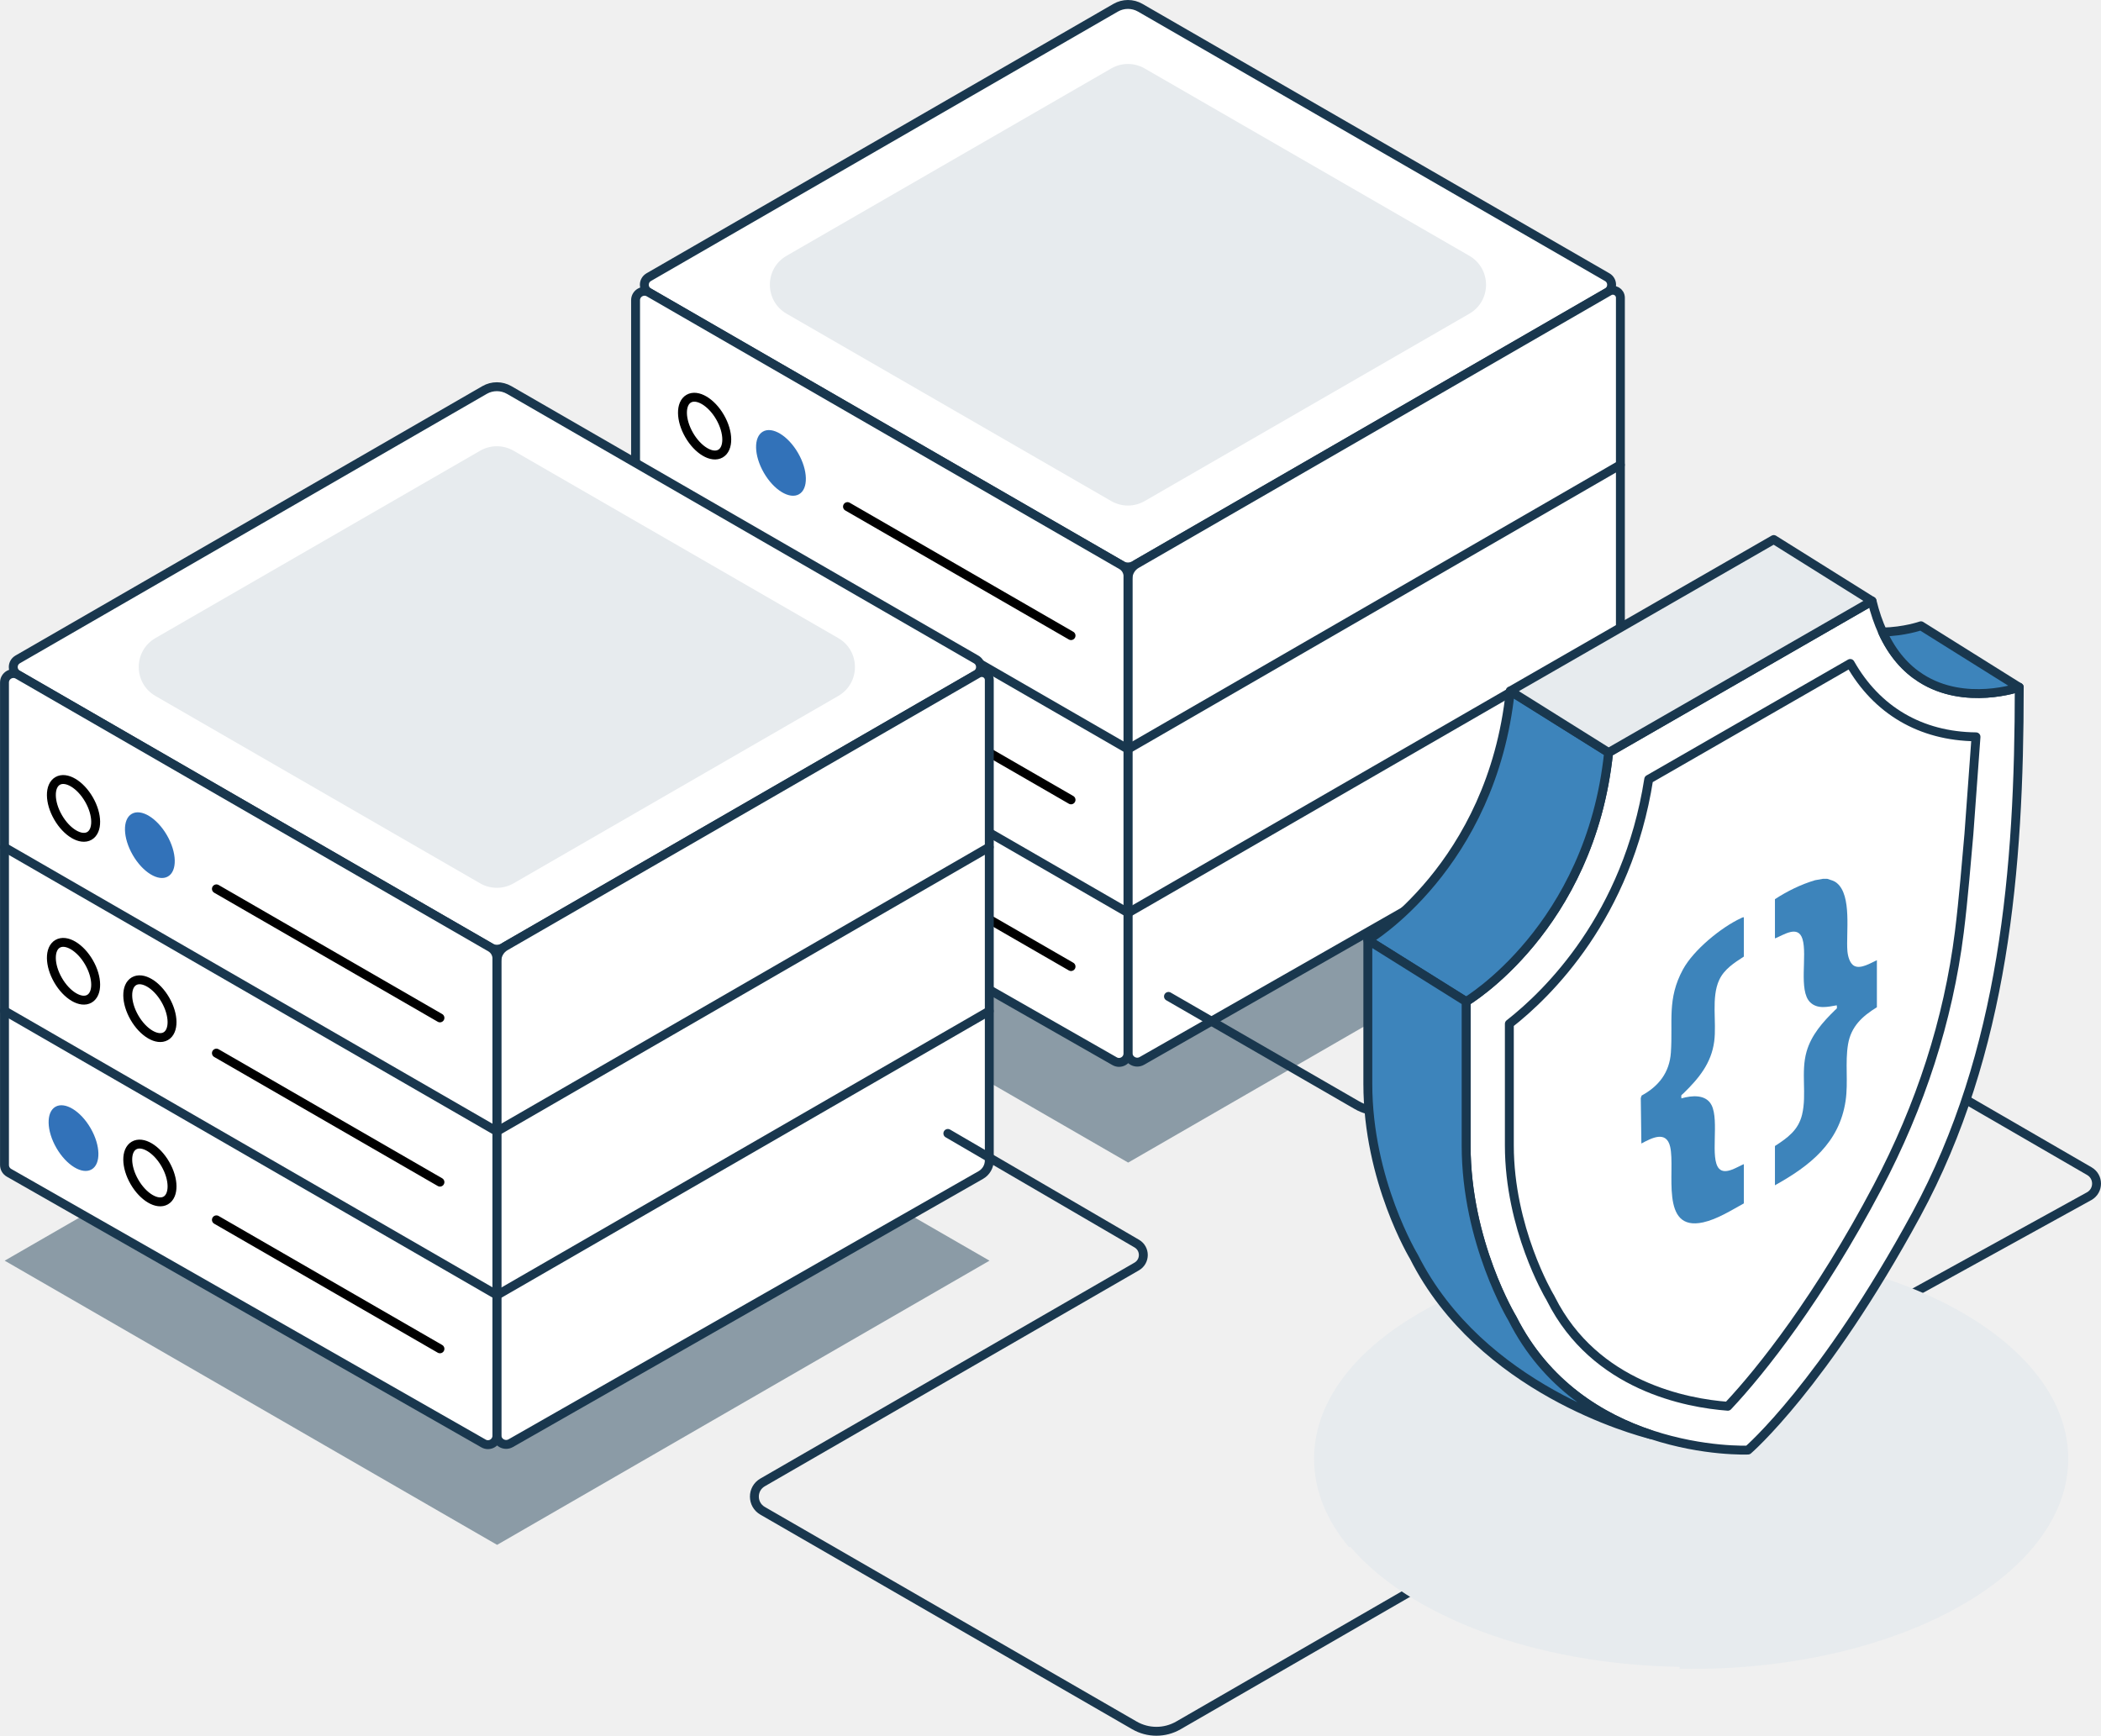
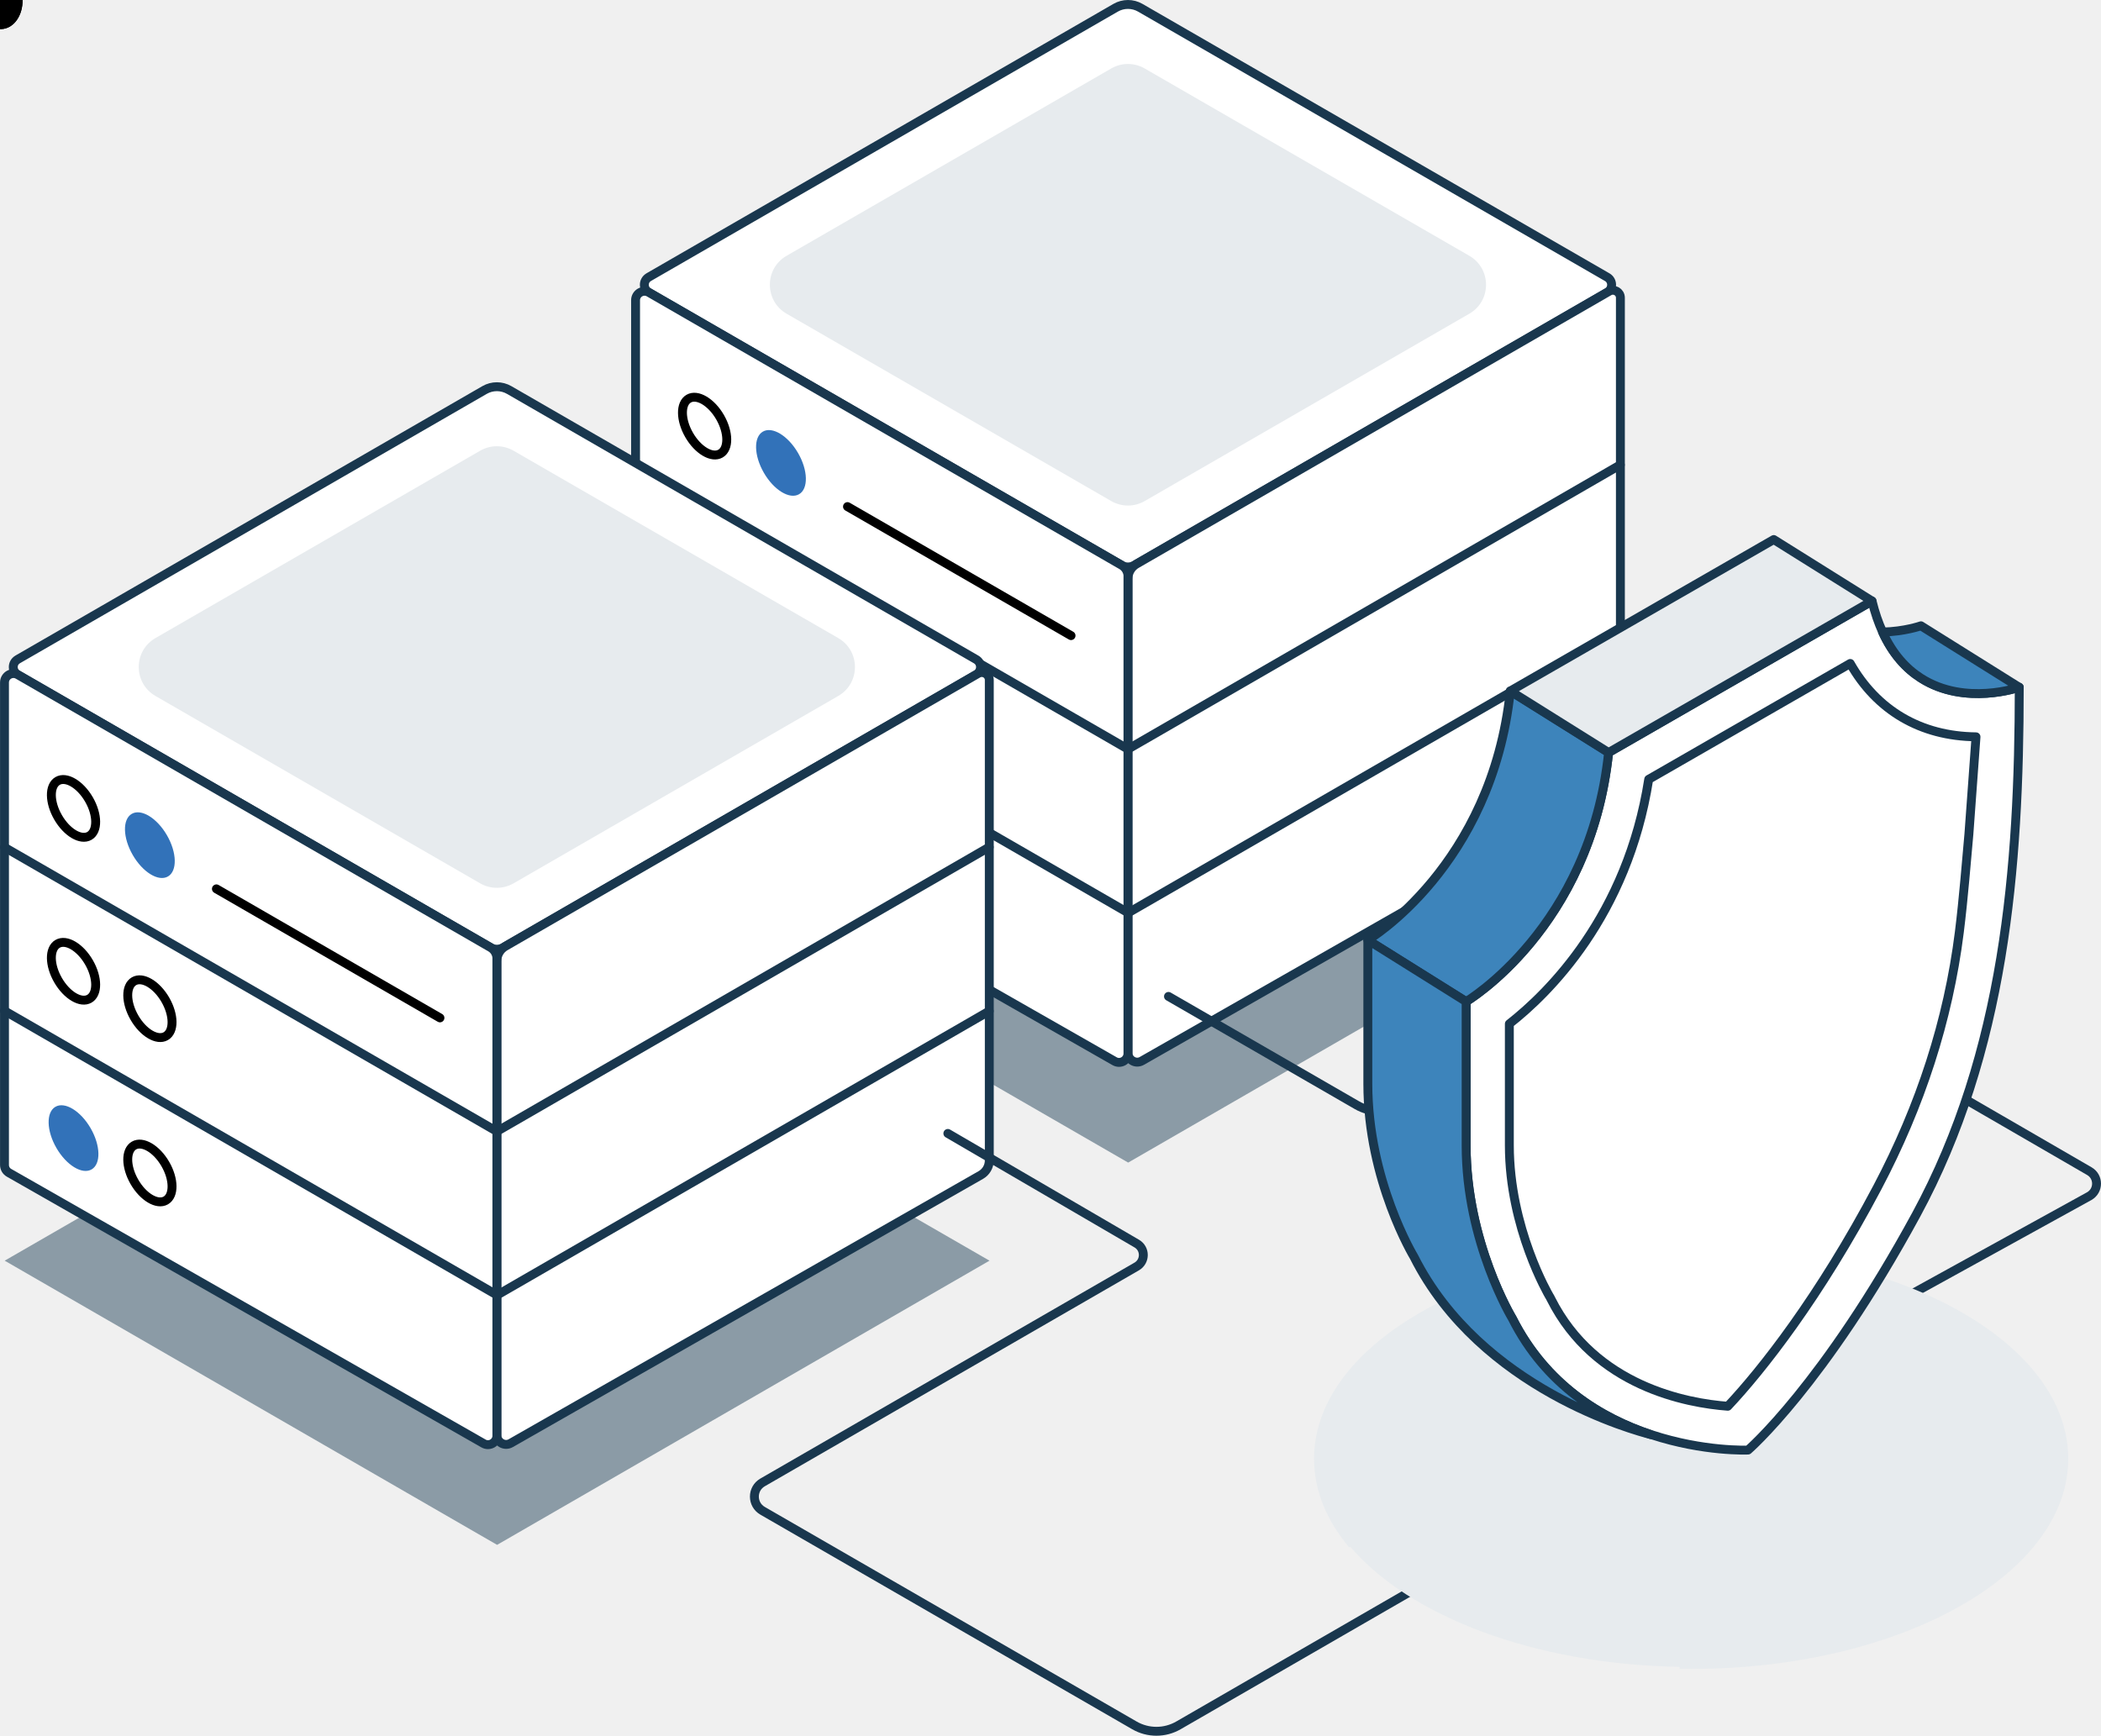
- <svg xmlns="http://www.w3.org/2000/svg" width="236" height="195" viewBox="0 0 236 195" fill="none">
-   <path d="M182.035 98.689L126.724 130.611L71.418 98.689L80.374 93.518L125.203 119.389L126.674 118.736L128.289 119.366L173.078 93.518L182.035 98.689Z" fill="#8B9BA6" />
-   <path d="M72.866 31.139L125.316 0.871C126.172 0.376 127.227 0.376 128.083 0.871L180.533 31.139C181.191 31.517 181.191 32.466 180.533 32.844L127.418 63.502C126.974 63.758 126.429 63.758 125.985 63.502L72.87 32.844C72.213 32.466 72.213 31.517 72.87 31.139H72.866Z" fill="white" stroke="#19374E" stroke-linecap="round" stroke-linejoin="round" />
-   <path d="M88.357 28.735L124.82 7.692C125.984 7.019 127.416 7.019 128.58 7.692L165.044 28.735C167.55 30.182 167.55 33.801 165.044 35.245L128.58 56.291C127.416 56.965 125.984 56.965 124.82 56.291L88.357 35.245C85.85 33.797 85.85 30.178 88.357 28.735Z" fill="#E7EBEE" />
-   <path d="M126.701 65.004V118.28C126.701 119.082 127.565 119.584 128.262 119.187L181.062 89.062C181.65 88.728 182.015 88.101 182.015 87.424V33.451C182.015 32.801 181.311 32.396 180.75 32.723L127.651 63.369C127.067 63.708 126.705 64.33 126.705 65.004H126.701Z" fill="white" stroke="#19374E" stroke-linecap="round" stroke-linejoin="round" />
-   <path d="M126.701 64.743V118.35C126.701 119.121 125.868 119.603 125.202 119.222L71.897 88.809C71.585 88.63 71.391 88.299 71.391 87.937V33.727C71.391 32.956 72.231 32.474 72.897 32.859L125.985 63.498C126.429 63.754 126.705 64.229 126.705 64.743H126.701Z" fill="white" stroke="#19374E" stroke-linecap="round" stroke-linejoin="round" />
-   <path d="M126.701 84.163L182.004 52.225" stroke="#19374E" stroke-linecap="round" stroke-linejoin="round" />
-   <path d="M126.725 102.553L182.004 70.646" stroke="#19374E" stroke-linecap="round" stroke-linejoin="round" />
-   <path d="M71.394 52.245L126.685 84.151" stroke="#19374E" stroke-linecap="round" stroke-linejoin="round" />
-   <path d="M71.391 70.61L110.766 93.338L126.701 102.537H126.705L126.724 102.552" fill="white" />
-   <path d="M71.391 70.61L110.766 93.338L126.701 102.537H126.705L126.724 102.552" stroke="#19374E" stroke-linecap="round" stroke-linejoin="round" />
-   <path d="M120.307 71.408L95.197 56.914" stroke="black" stroke-linecap="round" stroke-linejoin="round" />
-   <path d="M120.307 89.859L95.197 75.365" stroke="black" stroke-linecap="round" stroke-linejoin="round" />
-   <path d="M120.307 108.588L95.197 94.097" stroke="black" stroke-linecap="round" stroke-linejoin="round" />
-   <path d="M80.93 50.959C81.889 50.406 81.868 48.575 80.884 46.87C79.899 45.166 78.324 44.232 77.365 44.786C76.406 45.339 76.427 47.17 77.412 48.874C78.396 50.579 79.972 51.512 80.93 50.959Z" stroke="black" stroke-linecap="round" stroke-linejoin="round" />
-   <path d="M89.505 73.46C90.463 72.907 90.442 71.077 89.458 69.372C88.473 67.667 86.898 66.734 85.939 67.287C84.98 67.84 85.001 69.671 85.986 71.376C86.97 73.081 88.546 74.014 89.505 73.46Z" stroke="black" stroke-linecap="round" stroke-linejoin="round" />
-   <path d="M89.505 91.921C90.463 91.368 90.442 89.537 89.458 87.833C88.473 86.128 86.898 85.195 85.939 85.748C84.98 86.301 85.001 88.132 85.986 89.837C86.97 91.541 88.546 92.475 89.505 91.921Z" stroke="black" stroke-linecap="round" stroke-linejoin="round" />
-   <path d="M89.757 55.524C90.818 54.911 90.768 52.84 89.646 50.897C88.524 48.954 86.754 47.875 85.693 48.488C84.632 49.1 84.681 51.172 85.803 53.115C86.925 55.058 88.695 56.136 89.757 55.524Z" fill="#3272B9" />
-   <path d="M81.18 88.433C82.242 87.82 82.192 85.749 81.07 83.805C79.948 81.863 78.178 80.784 77.117 81.396C76.055 82.009 76.105 84.081 77.227 86.023C78.349 87.966 80.119 89.045 81.18 88.433Z" fill="#3272B9" />
-   <path d="M80.93 69.255C81.889 68.702 81.868 66.871 80.884 65.166C79.899 63.462 78.324 62.528 77.365 63.081C76.406 63.635 76.427 65.466 77.412 67.17C78.396 68.875 79.972 69.808 80.93 69.255Z" stroke="black" stroke-linecap="round" stroke-linejoin="round" />
-   <path d="M111.148 141.63L55.838 173.557L0.527 141.63L9.488 136.463L54.316 162.335L55.787 161.681L57.398 162.311L102.188 136.463L111.148 141.63Z" fill="#8B9BA6" />
-   <path d="M1.98 74.085L54.429 43.816C55.285 43.322 56.34 43.322 57.197 43.816L109.646 74.085C110.304 74.463 110.304 75.412 109.646 75.79L56.531 106.447C56.087 106.704 55.542 106.704 55.099 106.447L1.984 75.79C1.326 75.412 1.326 74.463 1.984 74.085H1.98Z" fill="white" stroke="#19374E" stroke-linecap="round" stroke-linejoin="round" />
-   <path d="M17.466 71.681L53.929 50.638C55.093 49.965 56.526 49.965 57.69 50.638L94.153 71.681C96.66 73.128 96.66 76.747 94.153 78.191L57.69 99.237C56.526 99.91 55.093 99.91 53.929 99.237L17.466 78.191C14.959 76.743 14.959 73.124 17.466 71.681Z" fill="#E7EBEE" />
-   <path d="M55.81 107.949V161.226C55.81 162.028 56.675 162.53 57.371 162.133L110.171 132.008C110.759 131.673 111.125 131.047 111.125 130.37V76.397C111.125 75.747 110.42 75.342 109.86 75.669L56.76 106.315C56.176 106.654 55.814 107.276 55.814 107.949H55.81Z" fill="white" stroke="#19374E" stroke-linecap="round" stroke-linejoin="round" />
-   <path d="M55.814 107.688V161.296C55.814 162.066 54.981 162.549 54.316 162.168L1.01 131.755C0.699 131.576 0.504 131.245 0.504 130.883V76.673C0.504 75.902 1.345 75.42 2.01 75.805L55.098 106.443C55.542 106.7 55.818 107.175 55.818 107.688H55.814Z" fill="white" stroke="#19374E" stroke-linecap="round" stroke-linejoin="round" />
-   <path d="M55.81 127.109L111.113 95.171" stroke="#19374E" stroke-linecap="round" stroke-linejoin="round" />
-   <path d="M55.838 145.498L111.113 113.591" stroke="#19374E" stroke-linecap="round" stroke-linejoin="round" />
-   <path d="M0.504 95.19L55.795 127.097" stroke="#19374E" stroke-linecap="round" stroke-linejoin="round" />
-   <path d="M0.5 113.557L39.879 136.284L55.81 145.483H55.814L55.838 145.499" fill="white" />
-   <path d="M0.5 113.557L39.879 136.284L55.81 145.483H55.814L55.838 145.499" stroke="#19374E" stroke-linecap="round" stroke-linejoin="round" />
-   <path d="M49.418 114.354L24.309 99.859" stroke="black" stroke-linecap="round" stroke-linejoin="round" />
-   <path d="M49.418 132.806L24.309 118.312" stroke="black" stroke-linecap="round" stroke-linejoin="round" />
-   <path d="M49.418 151.533L24.309 137.043" stroke="black" stroke-linecap="round" stroke-linejoin="round" />
-   <path d="M10.042 93.908C11 93.355 10.979 91.524 9.995 89.819C9.01 88.114 7.435 87.181 6.476 87.734C5.517 88.288 5.538 90.118 6.523 91.823C7.507 93.528 9.083 94.461 10.042 93.908Z" stroke="black" stroke-linecap="round" stroke-linejoin="round" />
-   <path d="M18.62 116.408C19.578 115.854 19.558 114.024 18.573 112.319C17.588 110.614 16.013 109.681 15.054 110.234C14.096 110.788 14.117 112.618 15.101 114.323C16.086 116.028 17.661 116.961 18.62 116.408Z" stroke="black" stroke-linecap="round" stroke-linejoin="round" />
-   <path d="M18.62 134.865C19.578 134.311 19.558 132.481 18.573 130.776C17.588 129.071 16.013 128.138 15.054 128.691C14.096 129.245 14.117 131.075 15.101 132.78C16.086 134.485 17.661 135.418 18.62 134.865Z" stroke="black" stroke-linecap="round" stroke-linejoin="round" />
-   <path d="M18.866 98.467C19.927 97.855 19.878 95.783 18.755 93.84C17.633 91.897 15.863 90.819 14.802 91.431C13.741 92.044 13.79 94.115 14.913 96.058C16.035 98.001 17.805 99.08 18.866 98.467Z" fill="#3272B9" />
-   <path d="M10.29 131.377C11.351 130.765 11.301 128.693 10.179 126.75C9.057 124.807 7.287 123.729 6.226 124.341C5.165 124.954 5.214 127.025 6.337 128.968C7.459 130.911 9.229 131.99 10.29 131.377Z" fill="#3272B9" />
-   <path d="M10.042 112.204C11 111.651 10.979 109.82 9.995 108.116C9.01 106.411 7.435 105.477 6.476 106.031C5.517 106.584 5.538 108.415 6.523 110.119C7.507 111.824 9.083 112.758 10.042 112.204Z" stroke="black" stroke-linecap="round" stroke-linejoin="round" />
-   <path d="M106.47 127.335L127.688 139.709C128.676 140.284 128.672 141.713 127.68 142.285L85.658 166.542C84.432 167.25 84.432 169.02 85.658 169.728L127.427 193.838C128.956 194.721 130.84 194.721 132.37 193.838L173.971 169.822" stroke="#19374E" stroke-linecap="round" stroke-linejoin="round" />
-   <path d="M131.252 111.942L152.426 124.164C153.921 125.027 155.758 125.024 157.253 124.16L187.493 107.366C189.166 106.397 191.233 106.397 192.911 107.366L234.691 131.572C235.77 132.195 235.77 133.751 234.691 134.374L205.658 150.382" stroke="#19374E" stroke-linecap="round" stroke-linejoin="round" />
-   <path d="M232.317 163.884C232.317 170.183 227.895 175.907 220.679 180.141C212.968 184.678 202.058 187.495 189.964 187.495C189.532 187.495 189.096 187.487 188.668 187.483L188.66 187.261C172.324 186.993 158.308 181.545 151.687 173.782L151.531 173.825C149.005 170.802 147.607 167.432 147.607 163.884C147.607 157.957 151.519 152.541 157.988 148.397C165.754 143.413 177.201 140.265 189.964 140.265C213.357 140.265 232.321 150.837 232.321 163.88L232.317 163.884Z" fill="#E7EBEE" />
-   <path d="M226.817 77.214C226.817 97.568 225.14 118.21 215.253 136.444C204.833 155.619 196.352 162.907 196.352 162.907C196.352 162.907 191.401 163.121 185.523 161.187C185.523 161.187 185.504 161.187 185.477 161.179C185.457 161.172 185.438 161.172 185.41 161.16C179.922 159.335 173.652 155.615 169.872 148.113C169.872 148.113 164.688 139.568 164.688 128.677V112.521C164.688 112.521 178.634 104.28 180.693 84.541L206.028 69.969L210.283 67.521C210.602 68.832 211.003 69.988 211.466 70.996C212.602 73.49 214.128 75.132 215.779 76.179C220.741 79.354 226.821 77.206 226.821 77.206L226.817 77.214Z" fill="white" stroke="#19374E" stroke-linecap="round" stroke-linejoin="round" />
-   <path d="M226.816 77.214C226.816 77.214 220.736 79.358 215.774 76.186C214.123 75.14 212.598 73.498 211.461 71.004C213.936 70.957 215.774 70.303 215.774 70.303L226.816 77.214Z" fill="#3D84BB" stroke="#19374E" stroke-linecap="round" stroke-linejoin="round" />
-   <path d="M194.078 157.984C189.513 157.642 179.159 155.763 174.212 145.93L174.126 145.759L174.025 145.591C173.99 145.529 169.541 137.988 169.541 128.673V115.023C173.881 111.626 182.791 102.941 185.196 87.552L207.83 74.536C210.804 79.785 215.728 82.715 221.959 82.778L221.161 93.707C220.904 96.552 220.558 100.957 220.087 104.723C218.842 114.638 215.72 124.229 210.89 133.385C204.354 145.766 197.862 153.969 194.082 157.984H194.078Z" fill="white" stroke="#19374E" stroke-linecap="round" stroke-linejoin="round" />
-   <path d="M180.689 84.544C178.63 104.28 164.683 112.525 164.683 112.525L153.641 105.615C153.641 105.615 167.587 97.362 169.646 77.634L180.689 84.544Z" fill="#3D84BB" stroke="#19374E" stroke-linecap="round" stroke-linejoin="round" />
-   <path d="M185.41 161.16C183.787 160.751 166.318 156.082 158.829 141.199C158.829 141.199 153.645 132.654 153.645 121.755V105.611L164.687 112.521V128.677C164.687 139.568 169.872 148.113 169.872 148.113C173.651 155.619 179.922 159.335 185.41 161.16Z" fill="#3D84BB" stroke="#19374E" stroke-linecap="round" stroke-linejoin="round" />
-   <path d="M210.279 67.525L206.028 69.972L180.689 84.544L169.646 77.63L199.24 60.614L210.279 67.525Z" fill="#E7EBEE" stroke="#19374E" stroke-linecap="round" stroke-linejoin="round" />
-   <path d="M205.264 98.736C205.681 98.888 205.973 98.915 206.327 99.203C208.043 100.604 207.35 104.825 207.514 106.837C207.561 107.386 207.755 108.226 208.281 108.51C209.009 108.903 210.149 108.179 210.826 107.872V113.16C209.188 114.164 207.927 115.32 207.588 117.308C207.238 119.382 207.623 121.561 207.312 123.666C206.611 128.394 203.295 130.977 199.375 133.16V128.748C200.796 127.826 202.002 126.97 202.423 125.222C202.972 122.934 202.267 120.464 202.925 118.152C203.462 116.261 204.762 114.81 206.132 113.471C206.335 113.277 206.37 113.359 206.319 112.942C205.307 113.117 204.143 113.405 203.322 112.592C201.999 111.281 203.03 107.312 202.469 105.495C201.971 103.884 200.36 105.039 199.375 105.428V101.016C200.765 100.113 202.287 99.362 203.878 98.888L204.754 98.732H205.256L205.264 98.736Z" fill="#3D84BB" />
-   <path d="M195.881 103.055V107.468C194.802 108.168 193.681 108.876 193.117 110.086C192.198 112.059 192.833 114.81 192.556 116.974C192.237 119.46 190.809 121.164 189.092 122.838C188.878 123.048 188.812 122.958 188.87 123.398C190.011 123.063 191.63 122.908 192.261 124.168C193.14 125.927 192.047 130.153 193.094 131.285C193.786 132.036 195.141 131.087 195.881 130.783V135.196C194.472 135.97 192.895 136.974 191.315 137.324C186.375 138.417 188.224 131.491 187.605 128.83C187.169 126.958 185.507 127.865 184.371 128.468L184.305 123.363L184.398 123.083C186.329 122.028 187.535 120.487 187.687 118.238C187.925 114.725 187.236 112.227 189.049 108.9C190.237 106.721 193.323 104.188 195.565 103.149C195.67 103.102 195.756 103.036 195.881 103.055Z" fill="#3D84BB" />
+ <svg xmlns="http://www.w3.org/2000/svg" id="emhPy3BbITF1" viewBox="0 0 236 195" shape-rendering="geometricPrecision" text-rendering="geometricPrecision" project-id="c2b9b0f7a9f54a609bfdf0e390f3006d" export-id="8b06eacd3fe243ffbe6611eab9d54413" cached="false">
+   <style>
+ #emhPy3BbITF12 {animation: emhPy3BbITF12_s_do 3000ms linear infinite normal forwards}@keyframes emhPy3BbITF12_s_do { 0% {stroke-dashoffset: 0} 100% {stroke-dashoffset: 29}} #emhPy3BbITF13 {animation: emhPy3BbITF13_s_da 3000ms linear infinite normal forwards}@keyframes emhPy3BbITF13_s_da { 0% {stroke-dasharray: 29} 100% {stroke-dasharray: 0}} #emhPy3BbITF14 {animation: emhPy3BbITF14_s_do 3000ms linear infinite normal forwards}@keyframes emhPy3BbITF14_s_do { 0% {stroke-dashoffset: 29} 0.667% {stroke-dashoffset: 29} 100% {stroke-dashoffset: 0}} #emhPy3BbITF15 {animation-name: emhPy3BbITF15_f_p, emhPy3BbITF15_s_p;animation-duration: 3000ms;animation-fill-mode: forwards;animation-timing-function: linear;animation-direction: normal;animation-iteration-count: infinite;}@keyframes emhPy3BbITF15_f_p { 0% {fill: none} 50% {fill: #3272b9} 100% {fill: none}}@keyframes emhPy3BbITF15_s_p { 0% {stroke: #000} 50% {stroke: #3272b9} 100% {stroke: #000}} #emhPy3BbITF31 {animation: emhPy3BbITF31_s_do 3000ms linear infinite normal forwards}@keyframes emhPy3BbITF31_s_do { 0% {stroke-dashoffset: 0} 100% {stroke-dashoffset: 29}} #emhPy3BbITF32 {animation: emhPy3BbITF32_s_da 3000ms linear infinite normal forwards}@keyframes emhPy3BbITF32_s_da { 0% {stroke-dasharray: 29} 100% {stroke-dasharray: 0}} #emhPy3BbITF33 {animation: emhPy3BbITF33_s_do 3000ms linear infinite normal forwards}@keyframes emhPy3BbITF33_s_do { 0% {stroke-dashoffset: 29} 100% {stroke-dashoffset: 0}} #emhPy3BbITF34 {animation-name: emhPy3BbITF34_f_p, emhPy3BbITF34_s_p;animation-duration: 3000ms;animation-fill-mode: forwards;animation-timing-function: linear;animation-direction: normal;animation-iteration-count: infinite;}@keyframes emhPy3BbITF34_f_p { 0% {fill: none} 50% {fill: #3272b9} 100% {fill: none}}@keyframes emhPy3BbITF34_s_p { 0% {stroke: #000} 50% {stroke: #3272b9} 100% {stroke: #000}} #emhPy3BbITF35 {animation-name: emhPy3BbITF35_f_p, emhPy3BbITF35_s_p;animation-duration: 3000ms;animation-fill-mode: forwards;animation-timing-function: linear;animation-direction: normal;animation-iteration-count: infinite;}@keyframes emhPy3BbITF35_f_p { 0% {fill: none} 50% {fill: #3272b9} 100% {fill: none}}@keyframes emhPy3BbITF35_s_p { 0% {stroke: #000} 50% {stroke: #3272b9} 100% {stroke: #000}} #emhPy3BbITF36 {animation-name: emhPy3BbITF36_f_p, emhPy3BbITF36_s_p;animation-duration: 3000ms;animation-fill-mode: forwards;animation-timing-function: linear;animation-direction: normal;animation-iteration-count: infinite;}@keyframes emhPy3BbITF36_f_p { 0% {fill: none} 50% {fill: #3272b9} 100% {fill: none}}@keyframes emhPy3BbITF36_s_p { 0% {stroke: #000} 50% {stroke: #3272b9} 100% {stroke: #000}} #emhPy3BbITF42_to {animation: emhPy3BbITF42_to__to 3000ms linear infinite normal forwards}@keyframes emhPy3BbITF42_to__to { 0% {offset-distance: 0%} 16.667% {offset-distance: 41.994%} 23.333% {offset-distance: 44.118%} 37.333% {offset-distance: 70.686%} 40.333% {offset-distance: 73.538%} 60% {offset-distance: 100%} 100% {offset-distance: 100%}} #emhPy3BbITF43_to {animation: emhPy3BbITF43_to__to 3000ms linear infinite normal forwards}@keyframes emhPy3BbITF43_to__to { 0% {offset-distance: 0%} 16.667% {offset-distance: 38.403%} 23.333% {offset-distance: 42.265%} 43% {offset-distance: 75.128%} 45.333% {offset-distance: 77.436%} 60% {offset-distance: 100%} 100% {offset-distance: 100%}} #emhPy3BbITF51 {animation: emhPy3BbITF51_c_o 3000ms linear infinite normal forwards}@keyframes emhPy3BbITF51_c_o { 0% {opacity: 0} 50% {opacity: 0} 93.333% {opacity: 1} 100% {opacity: 0.5}}
+ </style>
+   <path d="M182.035,98.689L126.724,130.611L71.418,98.689l8.956-5.171L125.203,119.389l1.471-.653l1.615.63l44.789-25.848l8.957,5.171Z" fill="#8b9ba6" />
+   <path d="M72.866,31.139L125.316,0.871c.856-.494,1.911-.494,2.767,0L180.533,31.139c.658.377.658,1.327,0,1.704L127.418,63.502c-.444.257-.989.257-1.433,0L72.87,32.844c-.658-.378-.658-1.327,0-1.704h-.004Z" fill="#fff" stroke="#19374e" stroke-linecap="round" stroke-linejoin="round" />
+   <path d="M88.357,28.735L124.82,7.692c1.164-.673,2.596-.673,3.76,0L165.044,28.735c2.506,1.448,2.506,5.066,0,6.51L128.58,56.291c-1.164.673-2.596.673-3.76,0L88.357,35.245c-2.507-1.448-2.507-5.066,0-6.51Z" fill="#e7ebee" />
+   <path d="M126.701,65.004v53.276c0,.802.864,1.304,1.561.907l52.8-30.125c.588-.335.953-.961.953-1.638v-53.973c0-.65-.704-1.054-1.265-.728L127.651,63.369c-.584.339-.946.961-.946,1.634h-.004Z" fill="#fff" stroke="#19374e" stroke-linecap="round" stroke-linejoin="round" />
+   <path d="M126.701,64.743v53.607c0,.771-.833,1.253-1.499.872L71.897,88.809c-.311-.179-.506-.51-.506-.872v-54.211c0-.77.841-1.253,1.506-.868l53.088,30.638c.444.257.72.732.72,1.245h-.004Z" fill="#fff" stroke="#19374e" stroke-linecap="round" stroke-linejoin="round" />
+   <path d="M126.701,84.163l55.303-31.938" fill="none" stroke="#19374e" stroke-linecap="round" stroke-linejoin="round" />
+   <path d="M126.725,102.553l55.279-31.907" fill="none" stroke="#19374e" stroke-linecap="round" stroke-linejoin="round" />
+   <path d="M71.394,52.245L126.685,84.151" fill="none" stroke="#19374e" stroke-linecap="round" stroke-linejoin="round" />
+   <path d="M71.391,70.61L110.766,93.338l15.935,9.199h.004l.019.015" fill="#fff" />
+   <path d="M71.391,70.61L110.766,93.338l15.935,9.199h.004l.019.015" fill="none" stroke="#19374e" stroke-linecap="round" stroke-linejoin="round" />
+   <path id="emhPy3BbITF12" d="M120.307,71.408L95.197,56.914" fill="none" stroke="#000" stroke-linecap="round" stroke-linejoin="round" stroke-dasharray="29" />
+   <path id="emhPy3BbITF13" d="M120.307,89.859L95.197,75.365" fill="none" stroke="#000" stroke-linecap="round" stroke-linejoin="round" stroke-dashoffset="29" stroke-dasharray="29" />
+   <path id="emhPy3BbITF14" d="M120.307,108.588L95.197,94.097" fill="none" stroke="#000" stroke-linecap="round" stroke-linejoin="round" stroke-dashoffset="29" stroke-dasharray="29" />
+   <path id="emhPy3BbITF15" d="M80.93,50.959c.959-.553.938-2.384-.047-4.089-.985-1.705-2.56-2.638-3.519-2.085s-.938,2.384.047,4.089c.985,1.705,2.56,2.638,3.519,2.085Z" fill="none" stroke="#000" stroke-linecap="round" stroke-linejoin="round" />
+   <path d="M89.505,73.46c.959-.553.938-2.384-.047-4.089s-2.56-2.638-3.519-2.085-.938,2.384.047,4.089c.985,1.705,2.56,2.638,3.519,2.085Z" fill="none" stroke="#000" stroke-linecap="round" stroke-linejoin="round" />
+   <path d="M89.505,91.921c.959-.553.938-2.384-.047-4.089s-2.56-2.638-3.519-2.085-.938,2.384.047,4.089c.985,1.705,2.56,2.638,3.519,2.085Z" fill="none" stroke="#000" stroke-linecap="round" stroke-linejoin="round" />
+   <path d="M89.757,55.524c1.061-.613,1.012-2.684-.111-4.627s-2.892-3.022-3.953-2.409c-1.061.612-1.012,2.684.11,4.627s2.892,3.022,3.953,2.409Z" fill="#3272b9" />
+   <path d="M81.18,88.433c1.061-.612,1.012-2.684-.11-4.627-1.122-1.943-2.892-3.022-3.953-2.409-1.061.613-1.012,2.684.11,4.627c1.122,1.943,2.892,3.022,3.953,2.409Z" fill="#3272b9" />
+   <path d="M80.93,69.255c.959-.553.938-2.384-.047-4.089-.985-1.705-2.56-2.638-3.519-2.085s-.938,2.384.047,4.089c.985,1.705,2.56,2.638,3.519,2.085Z" fill="none" stroke="#000" stroke-linecap="round" stroke-linejoin="round" />
+   <path d="M111.148,141.63L55.838,173.557L0.527,141.63l8.96-5.167L54.316,162.335l1.471-.654l1.611.63l44.789-25.848l8.96,5.167Z" fill="#8b9ba6" />
+   <path d="M1.98,74.085L54.429,43.816c.856-.494,1.911-.494,2.767,0L109.646,74.085c.658.377.658,1.327,0,1.704L56.531,106.447c-.444.257-.989.257-1.432,0L1.984,75.79c-.658-.378-.658-1.327,0-1.704h-.004Z" fill="#fff" stroke="#19374e" stroke-linecap="round" stroke-linejoin="round" />
+   <path d="M17.466,71.681l36.464-21.043c1.164-.673,2.596-.673,3.76,0l36.464,21.043c2.507,1.448,2.507,5.066,0,6.51L57.69,99.237c-1.164.673-2.596.673-3.76,0L17.466,78.191c-2.507-1.448-2.507-5.066,0-6.51Z" fill="#e7ebee" />
+   <path d="M55.81,107.949v53.277c0,.802.864,1.304,1.561.907l52.8-30.125c.588-.335.954-.961.954-1.638v-53.974c0-.65-.705-1.054-1.265-.728L56.76,106.315c-.584.339-.946.961-.946,1.634h-.004Z" fill="#fff" stroke="#19374e" stroke-linecap="round" stroke-linejoin="round" />
+   <path d="M55.814,107.688v53.608c0,.77-.833,1.253-1.499.872L1.01,131.755c-.311-.179-.506-.51-.506-.872v-54.21c0-.77.841-1.253,1.506-.868L55.098,106.443c.444.257.72.732.72,1.245h-.004Z" fill="#fff" stroke="#19374e" stroke-linecap="round" stroke-linejoin="round" />
+   <path d="M55.81,127.109L111.113,95.171" fill="none" stroke="#19374e" stroke-linecap="round" stroke-linejoin="round" />
+   <path d="M55.838,145.498l55.275-31.907" fill="none" stroke="#19374e" stroke-linecap="round" stroke-linejoin="round" />
+   <path d="M0.504,95.19L55.795,127.097" fill="none" stroke="#19374e" stroke-linecap="round" stroke-linejoin="round" />
+   <path d="M0.5,113.557l39.379,22.727l15.931,9.199h.004l.023.016" fill="#fff" />
+   <path d="M0.5,113.557l39.379,22.727l15.931,9.199h.004l.023.016" fill="none" stroke="#19374e" stroke-linecap="round" stroke-linejoin="round" />
+   <path id="emhPy3BbITF31" d="M49.418,114.354L24.309,99.859" fill="none" stroke="#000" stroke-linecap="round" stroke-linejoin="round" stroke-dasharray="29" />
+   <path id="emhPy3BbITF32" d="M49.418,132.806L24.309,118.312" fill="none" stroke="#000" stroke-linecap="round" stroke-linejoin="round" stroke-dashoffset="29" stroke-dasharray="29" />
+   <path id="emhPy3BbITF33" d="M49.418,151.533l-25.11-14.49" fill="none" stroke="#000" stroke-linecap="round" stroke-linejoin="round" stroke-dashoffset="29" stroke-dasharray="29" />
+   <path id="emhPy3BbITF34" d="M10.042,93.908c.959-.553.938-2.384-.047-4.089s-2.56-2.638-3.519-2.085-.938,2.384.047,4.089c.985,1.705,2.56,2.638,3.519,2.085Z" fill="none" stroke="#000" stroke-linecap="round" stroke-linejoin="round" />
+   <path id="emhPy3BbITF35" d="M18.62,116.408c.959-.554.938-2.384-.047-4.089s-2.56-2.638-3.519-2.085c-.959.554-.938,2.384.047,4.089.985,1.705,2.56,2.638,3.519,2.085Z" fill="none" stroke="#000" stroke-linecap="round" stroke-linejoin="round" />
+   <path id="emhPy3BbITF36" d="M18.62,134.865c.959-.554.938-2.384-.047-4.089s-2.56-2.638-3.519-2.085c-.959.554-.938,2.384.047,4.089.985,1.705,2.56,2.638,3.519,2.085Z" fill="none" stroke="#000" stroke-linecap="round" stroke-linejoin="round" />
+   <path d="M18.866,98.467c1.061-.613,1.012-2.684-.111-4.627s-2.892-3.022-3.953-2.409c-1.061.613-1.012,2.684.111,4.627s2.892,3.022,3.953,2.409Z" fill="#3272b9" />
+   <path d="M10.29,131.377c1.061-.612,1.012-2.684-.11-4.627s-2.892-3.021-3.953-2.409c-1.061.613-1.012,2.684.11,4.627s2.892,3.022,3.953,2.409Z" fill="#3272b9" />
+   <path d="M10.042,112.204c.959-.553.938-2.384-.047-4.088-.985-1.705-2.56-2.639-3.519-2.085-.959.553-.938,2.384.047,4.088.985,1.705,2.56,2.639,3.519,2.085Z" fill="none" stroke="#000" stroke-linecap="round" stroke-linejoin="round" />
+   <path d="M106.47,127.335l21.218,12.374c.988.575.984,2.004-.008,2.576L85.658,166.542c-1.226.708-1.226,2.478,0,3.186l41.769,24.11c1.529.883,3.413.883,4.943,0l41.601-24.016" fill="none" stroke="#19374e" stroke-linecap="round" stroke-linejoin="round" />
+   <path d="M131.252,111.942l21.174,12.222c1.495.863,3.332.86,4.827-.004l30.24-16.794c1.673-.969,3.74-.969,5.418,0l41.78,24.206c1.079.623,1.079,2.179,0,2.802l-29.033,16.008" fill="none" stroke="#19374e" stroke-linecap="round" stroke-linejoin="round" />
+   <g id="emhPy3BbITF42_to" style="offset-path:path('M106.47,127.335C111.251,131.778,161.719,132.354,85.658,166.542C84.432,167.25,84.432,169.02,85.658,169.728L127.427,193.838C128.956,194.721,130.84,194.721,132.37,193.838L173.971,169.822');offset-rotate:0deg">
+     <path d="M10.042,112.204c.959-.553.938-2.384-.047-4.088-.985-1.705-2.56-2.639-3.519-2.085-.959.553-.938,2.384.047,4.088.985,1.705,2.56,2.639,3.519,2.085Z" transform="rotate(40.67029) skewX(0) skewY(-10) scale(0.97511,0.835044) translate(-8.258926,-109.1175)" stroke="#000" stroke-linecap="round" stroke-linejoin="round" />
+   </g>
+   <g id="emhPy3BbITF43_to" style="offset-path:path('M131.252,111.942L187.493,107.366C189.166,106.397,191.233,106.397,192.911,107.366L234.691,131.572C235.77,132.195,235.77,133.751,234.691,134.374L205.658,150.382');offset-rotate:0deg">
+     <path d="M10.042,112.204c.959-.553.938-2.384-.047-4.088-.985-1.705-2.56-2.639-3.519-2.085-.959.553-.938,2.384.047,4.088.985,1.705,2.56,2.639,3.519,2.085Z" transform="rotate(40.67029) skewX(0) skewY(-10) scale(0.97511,0.835044) translate(-8.258926,-109.1175)" stroke="#000" stroke-linecap="round" stroke-linejoin="round" />
+   </g>
+   <path d="M232.317,163.884c0,6.299-4.422,12.023-11.638,16.257-7.711,4.537-18.621,7.354-30.715,7.354-.432,0-.868-.008-1.296-.012l-.008-.222c-16.336-.268-30.352-5.716-36.973-13.479l-.156.043c-2.526-3.023-3.924-6.393-3.924-9.941c0-5.927,3.912-11.343,10.381-15.487c7.766-4.984,19.213-8.132,31.976-8.132c23.393,0,42.357,10.572,42.357,23.615l-.004.004Z" fill="#e7ebee" />
+   <path d="M226.817,77.214c0,20.354-1.677,40.996-11.564,59.23-10.42,19.175-18.901,26.463-18.901,26.463s-4.951.214-10.829-1.72c0,0-.019,0-.046-.008-.02-.007-.039-.007-.067-.019-5.488-1.825-11.758-5.545-15.538-13.047c0,0-5.184-8.545-5.184-19.436v-16.156c0,0,13.946-8.241,16.005-27.98l25.335-14.572l4.255-2.447c.319,1.311.72,2.467,1.183,3.475c1.136,2.494,2.662,4.136,4.313,5.183c4.962,3.175,11.042,1.027,11.042,1.027l-.004.008Z" fill="#fff" stroke="#19374e" stroke-linecap="round" stroke-linejoin="round" />
+   <path d="M226.816,77.214c0,0-6.08,2.144-11.042-1.027-1.651-1.047-3.176-2.689-4.313-5.183c2.475-.047,4.313-.7,4.313-.7l11.042,6.911Z" fill="#3d84bb" stroke="#19374e" stroke-linecap="round" stroke-linejoin="round" />
+   <path d="M194.078,157.984c-4.565-.342-14.919-2.221-19.866-12.054l-.086-.171-.101-.168c-.035-.062-4.484-7.603-4.484-16.918v-13.65c4.34-3.397,13.25-12.082,15.655-27.471L207.83,74.536c2.974,5.249,7.898,8.179,14.129,8.241l-.798,10.93c-.257,2.844-.603,7.25-1.074,11.015-1.245,9.915-4.367,19.506-9.197,28.662-6.536,12.381-13.028,20.584-16.808,24.599h-.004Z" fill="#fff" stroke="#19374e" stroke-linecap="round" stroke-linejoin="round" />
+   <path d="M180.689,84.544c-2.059,19.736-16.006,27.981-16.006,27.981l-11.042-6.91c0,0,13.946-8.253,16.005-27.981l11.043,6.91Z" fill="#3d84bb" stroke="#19374e" stroke-linecap="round" stroke-linejoin="round" />
+   <path d="M185.41,161.16c-1.623-.409-19.092-5.078-26.581-19.961c0,0-5.184-8.545-5.184-19.444v-16.144l11.042,6.91v16.156c0,10.891,5.185,19.436,5.185,19.436c3.779,7.506,10.05,11.222,15.538,13.047Z" fill="#3d84bb" stroke="#19374e" stroke-linecap="round" stroke-linejoin="round" />
+   <path d="M210.279,67.525l-4.251,2.447-25.339,14.572L169.646,77.63L199.24,60.614l11.039,6.91Z" fill="#e7ebee" stroke="#19374e" stroke-linecap="round" stroke-linejoin="round" />
+   <g id="emhPy3BbITF51" transform="translate(.000001 0.000001)" opacity="0">
+     <path d="M205.264,98.736c.417.152.709.179,1.063.467c1.716,1.401,1.023,5.622,1.187,7.634.047.549.241,1.389.767,1.673.728.393,1.868-.331,2.545-.638v5.288c-1.638,1.004-2.899,2.16-3.238,4.148-.35,2.074.035,4.253-.276,6.358-.701,4.728-4.017,7.311-7.937,9.494v-4.412c1.421-.922,2.627-1.778,3.048-3.526.549-2.288-.156-4.758.502-7.07.537-1.891,1.837-3.342,3.207-4.681.203-.194.238-.112.187-.529-1.012.175-2.176.463-2.997-.35-1.323-1.311-.292-5.28-.853-7.097-.498-1.611-2.109-.456-3.094-.067v-4.412c1.39-.903,2.912-1.654,4.503-2.128l.876-.156h.502l.008.004Z" fill="#3d84bb" />
+     <path d="M195.881,103.055v4.413c-1.079.7-2.2,1.408-2.764,2.618-.919,1.973-.284,4.724-.561,6.888-.319,2.486-1.747,4.19-3.464,5.864-.214.21-.28.12-.222.56c1.141-.335,2.76-.49,3.391.77.879,1.759-.214,5.985.833,7.117.692.751,2.047-.198,2.787-.502v4.413c-1.409.774-2.986,1.778-4.566,2.128-4.94,1.093-3.091-5.833-3.71-8.494-.436-1.872-2.098-.965-3.234-.362l-.066-5.105.093-.28c1.931-1.055,3.137-2.596,3.289-4.845.238-3.513-.451-6.011,1.362-9.338c1.188-2.179,4.274-4.712,6.516-5.751.105-.047.191-.113.316-.094Z" fill="#3d84bb" />
+   </g>
</svg>
